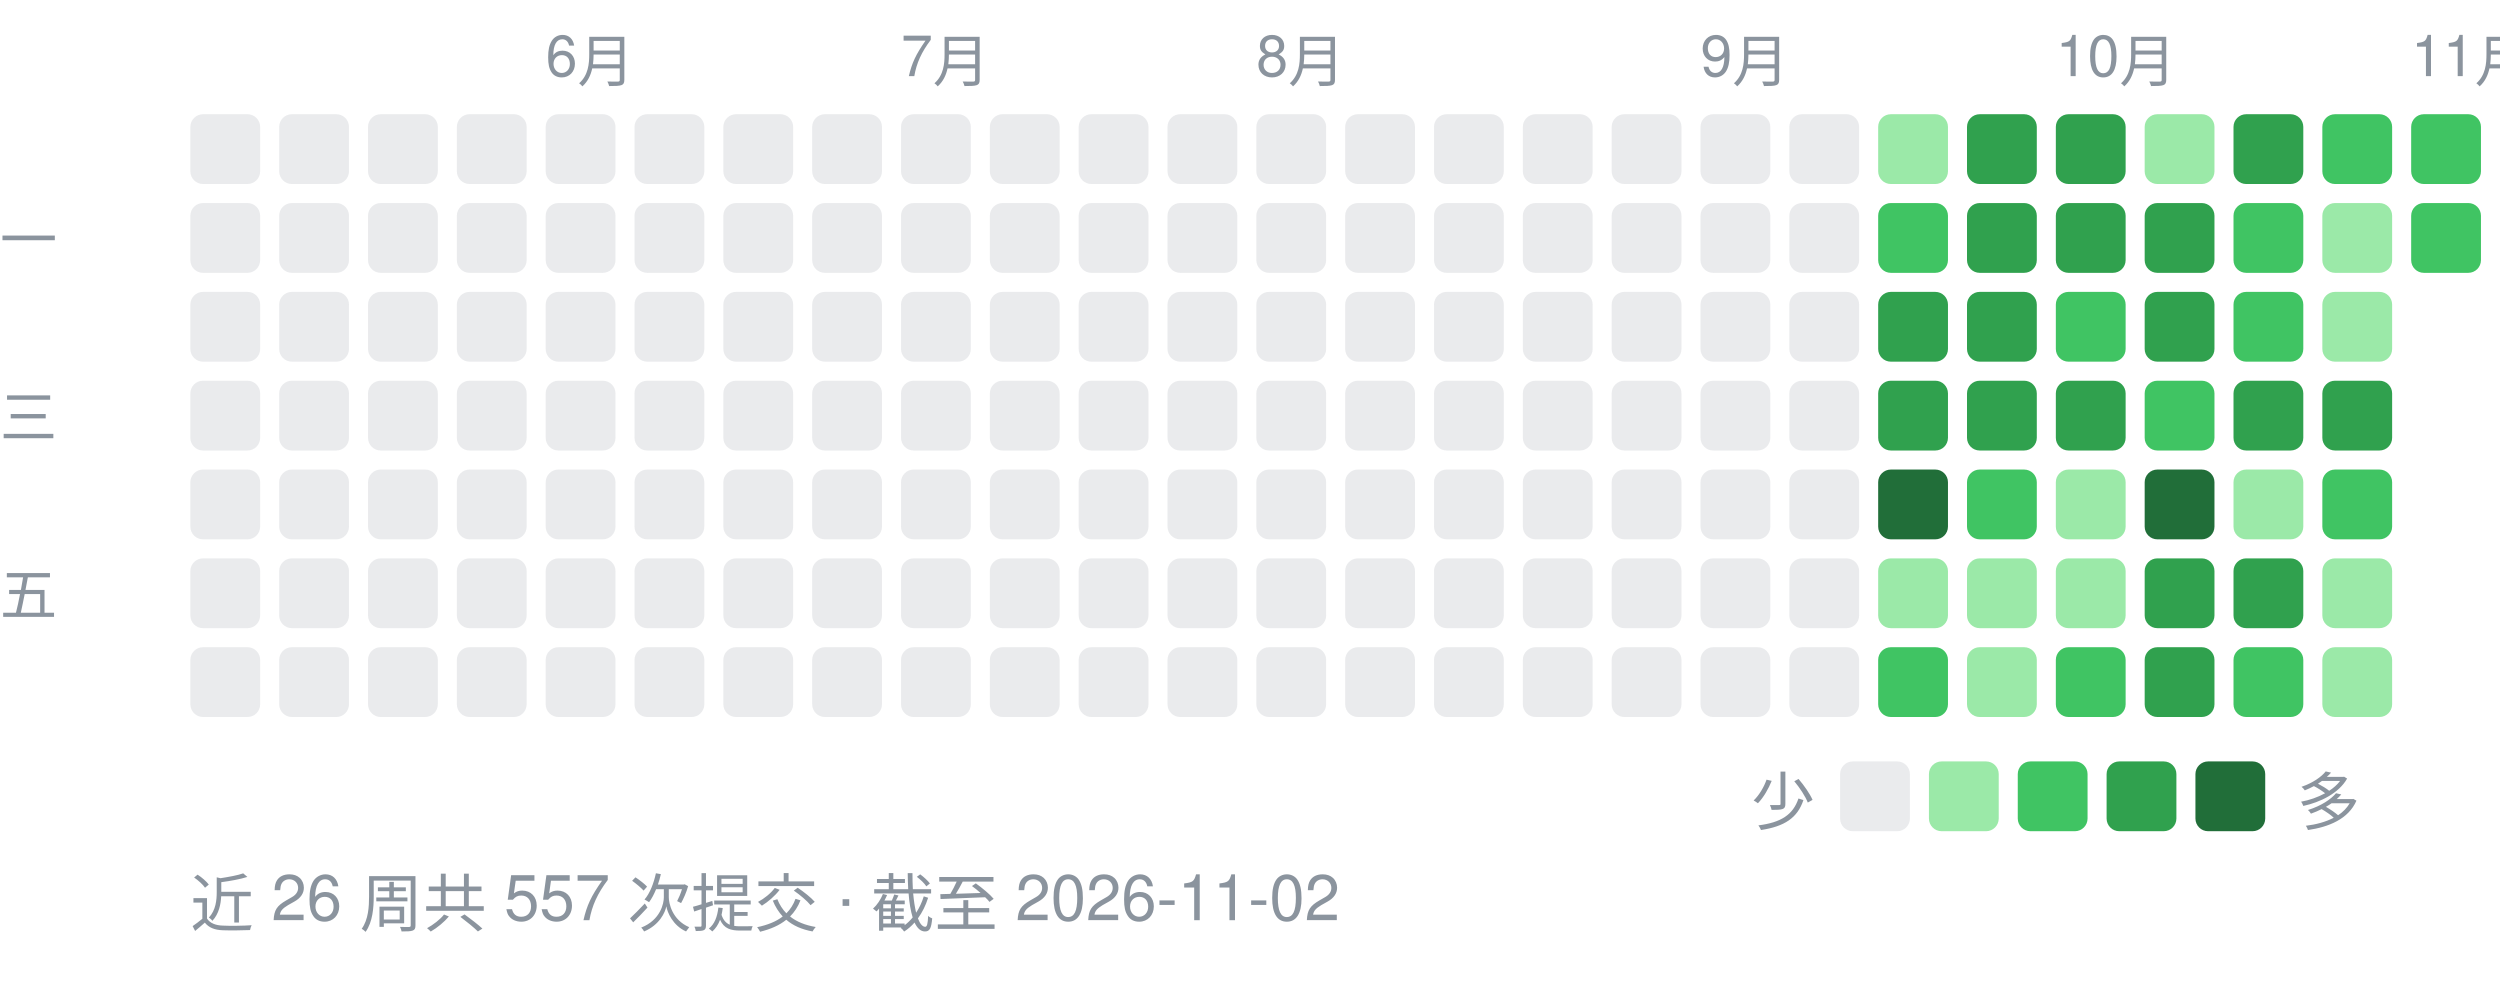
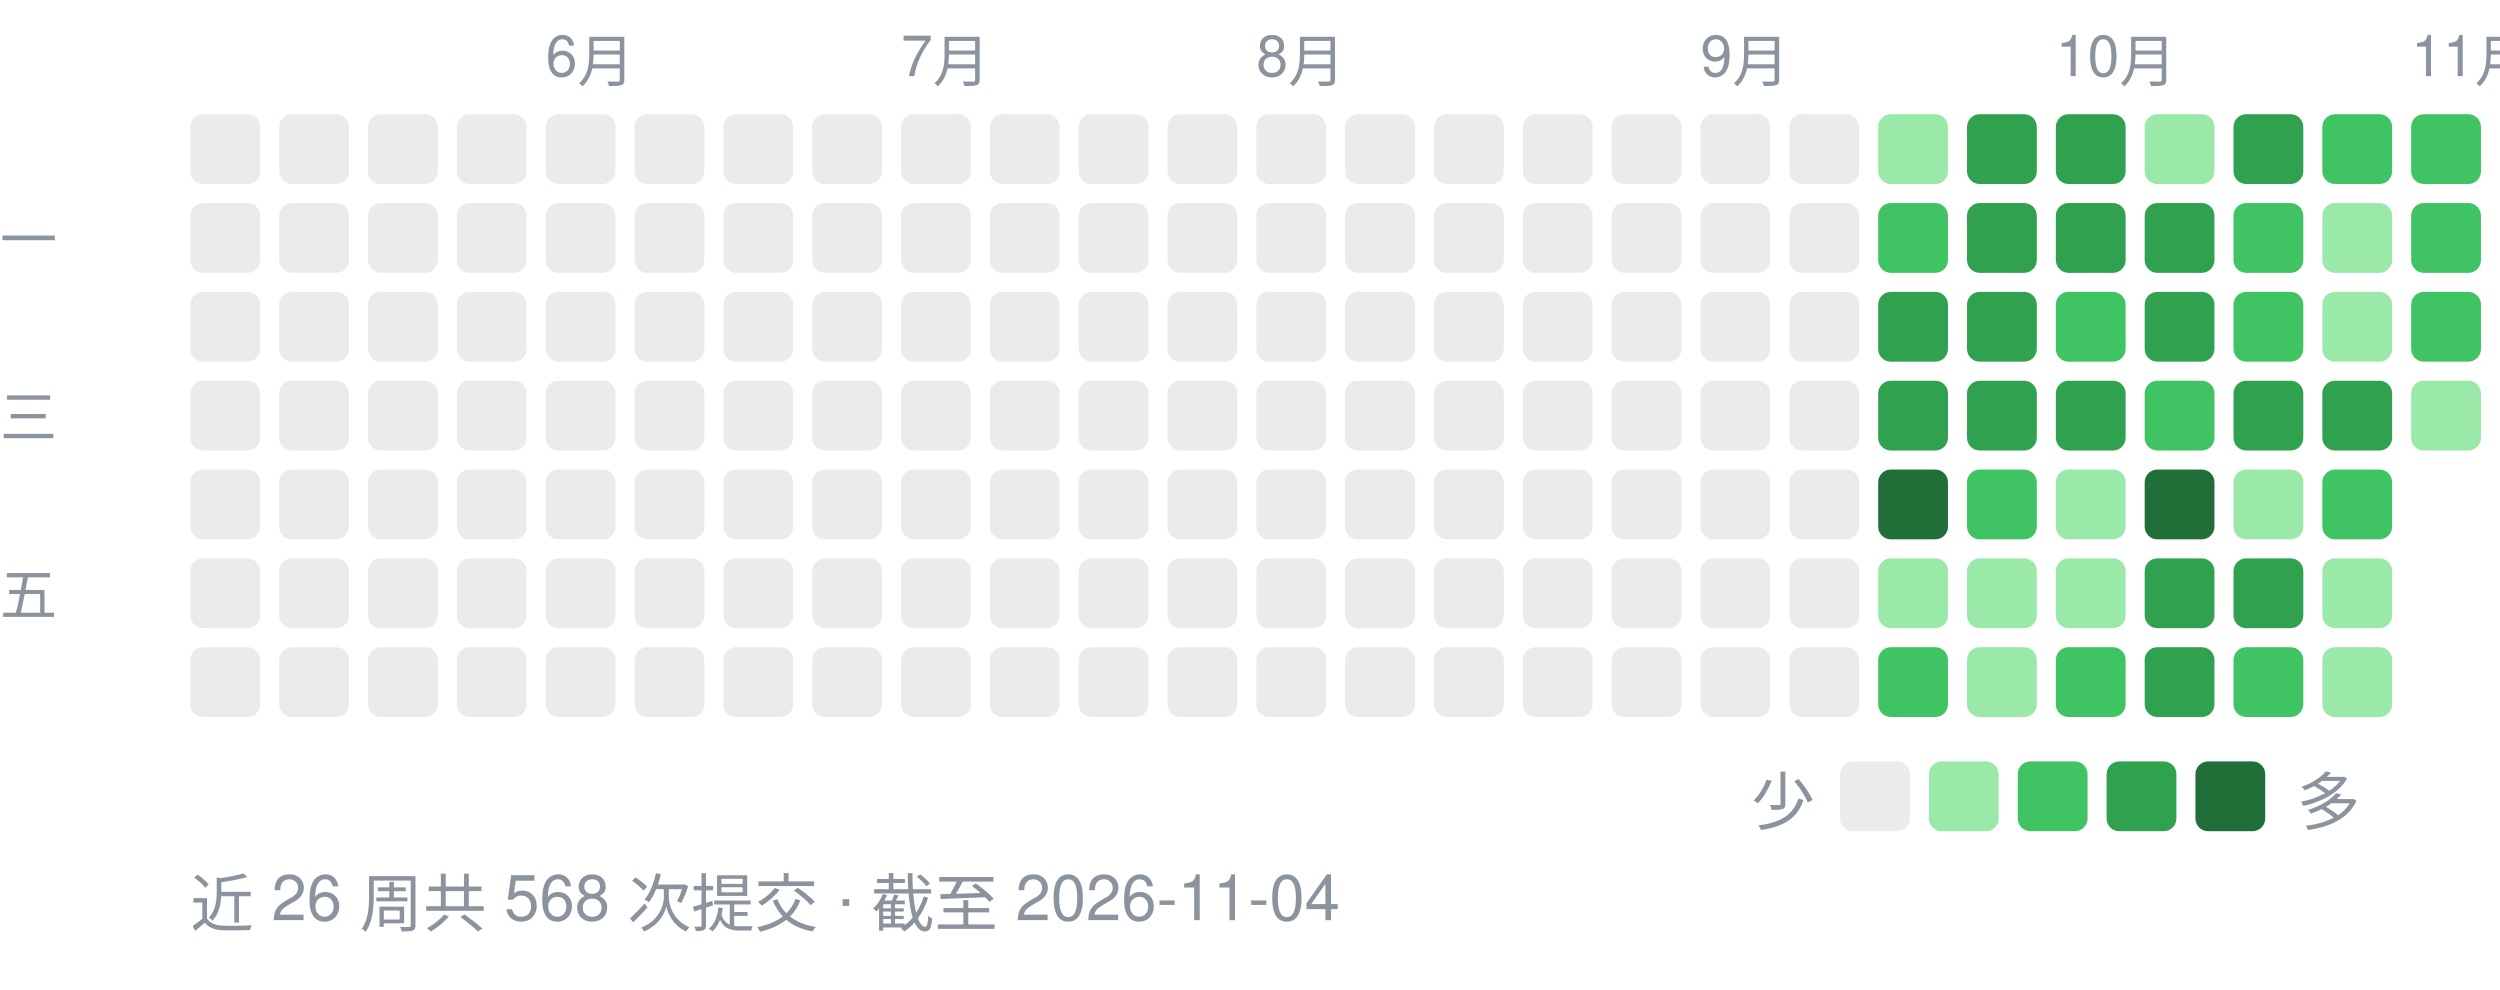
<svg xmlns="http://www.w3.org/2000/svg" width="394" height="156" viewBox="0 0 394 156" role="img">
  <g font-family="-apple-system,BlinkMacSystemFont,Segoe UI,Helvetica,Arial,PingFang SC,sans-serif" font-size="9" fill="#8b949e">
    <text x="86" y="12">6月</text>
    <text x="142" y="12">7月</text>
    <text x="198" y="12">8月</text>
    <text x="268" y="12">9月</text>
    <text x="324" y="12">10月</text>
    <text x="380" y="12">11月</text>
    <text x="0" y="41">一</text>
    <text x="0" y="69">三</text>
    <text x="0" y="97">五</text>
  </g>
  <rect x="30" y="18" width="11" height="11" rx="2" fill="rgba(139,148,158,0.18)" />
  <rect x="30" y="32" width="11" height="11" rx="2" fill="rgba(139,148,158,0.18)" />
  <rect x="30" y="46" width="11" height="11" rx="2" fill="rgba(139,148,158,0.18)" />
  <rect x="30" y="60" width="11" height="11" rx="2" fill="rgba(139,148,158,0.18)" />
  <rect x="30" y="74" width="11" height="11" rx="2" fill="rgba(139,148,158,0.18)" />
  <rect x="30" y="88" width="11" height="11" rx="2" fill="rgba(139,148,158,0.18)" />
  <rect x="30" y="102" width="11" height="11" rx="2" fill="rgba(139,148,158,0.18)" />
  <rect x="44" y="18" width="11" height="11" rx="2" fill="rgba(139,148,158,0.18)" />
  <rect x="44" y="32" width="11" height="11" rx="2" fill="rgba(139,148,158,0.18)" />
  <rect x="44" y="46" width="11" height="11" rx="2" fill="rgba(139,148,158,0.18)" />
  <rect x="44" y="60" width="11" height="11" rx="2" fill="rgba(139,148,158,0.18)" />
  <rect x="44" y="74" width="11" height="11" rx="2" fill="rgba(139,148,158,0.18)" />
  <rect x="44" y="88" width="11" height="11" rx="2" fill="rgba(139,148,158,0.18)" />
  <rect x="44" y="102" width="11" height="11" rx="2" fill="rgba(139,148,158,0.18)" />
  <rect x="58" y="18" width="11" height="11" rx="2" fill="rgba(139,148,158,0.18)" />
  <rect x="58" y="32" width="11" height="11" rx="2" fill="rgba(139,148,158,0.18)" />
  <rect x="58" y="46" width="11" height="11" rx="2" fill="rgba(139,148,158,0.18)" />
  <rect x="58" y="60" width="11" height="11" rx="2" fill="rgba(139,148,158,0.18)" />
  <rect x="58" y="74" width="11" height="11" rx="2" fill="rgba(139,148,158,0.18)" />
  <rect x="58" y="88" width="11" height="11" rx="2" fill="rgba(139,148,158,0.18)" />
  <rect x="58" y="102" width="11" height="11" rx="2" fill="rgba(139,148,158,0.18)" />
  <rect x="72" y="18" width="11" height="11" rx="2" fill="rgba(139,148,158,0.18)" />
  <rect x="72" y="32" width="11" height="11" rx="2" fill="rgba(139,148,158,0.18)" />
  <rect x="72" y="46" width="11" height="11" rx="2" fill="rgba(139,148,158,0.18)" />
  <rect x="72" y="60" width="11" height="11" rx="2" fill="rgba(139,148,158,0.18)" />
  <rect x="72" y="74" width="11" height="11" rx="2" fill="rgba(139,148,158,0.18)" />
  <rect x="72" y="88" width="11" height="11" rx="2" fill="rgba(139,148,158,0.18)" />
  <rect x="72" y="102" width="11" height="11" rx="2" fill="rgba(139,148,158,0.18)" />
  <rect x="86" y="18" width="11" height="11" rx="2" fill="rgba(139,148,158,0.18)" />
  <rect x="86" y="32" width="11" height="11" rx="2" fill="rgba(139,148,158,0.18)" />
  <rect x="86" y="46" width="11" height="11" rx="2" fill="rgba(139,148,158,0.18)" />
  <rect x="86" y="60" width="11" height="11" rx="2" fill="rgba(139,148,158,0.18)" />
  <rect x="86" y="74" width="11" height="11" rx="2" fill="rgba(139,148,158,0.18)" />
  <rect x="86" y="88" width="11" height="11" rx="2" fill="rgba(139,148,158,0.18)" />
  <rect x="86" y="102" width="11" height="11" rx="2" fill="rgba(139,148,158,0.18)" />
  <rect x="100" y="18" width="11" height="11" rx="2" fill="rgba(139,148,158,0.18)" />
  <rect x="100" y="32" width="11" height="11" rx="2" fill="rgba(139,148,158,0.18)" />
  <rect x="100" y="46" width="11" height="11" rx="2" fill="rgba(139,148,158,0.18)" />
  <rect x="100" y="60" width="11" height="11" rx="2" fill="rgba(139,148,158,0.18)" />
  <rect x="100" y="74" width="11" height="11" rx="2" fill="rgba(139,148,158,0.18)" />
  <rect x="100" y="88" width="11" height="11" rx="2" fill="rgba(139,148,158,0.18)" />
  <rect x="100" y="102" width="11" height="11" rx="2" fill="rgba(139,148,158,0.18)" />
  <rect x="114" y="18" width="11" height="11" rx="2" fill="rgba(139,148,158,0.18)" />
  <rect x="114" y="32" width="11" height="11" rx="2" fill="rgba(139,148,158,0.18)" />
  <rect x="114" y="46" width="11" height="11" rx="2" fill="rgba(139,148,158,0.18)" />
  <rect x="114" y="60" width="11" height="11" rx="2" fill="rgba(139,148,158,0.18)" />
  <rect x="114" y="74" width="11" height="11" rx="2" fill="rgba(139,148,158,0.18)" />
  <rect x="114" y="88" width="11" height="11" rx="2" fill="rgba(139,148,158,0.18)" />
  <rect x="114" y="102" width="11" height="11" rx="2" fill="rgba(139,148,158,0.18)" />
  <rect x="128" y="18" width="11" height="11" rx="2" fill="rgba(139,148,158,0.18)" />
  <rect x="128" y="32" width="11" height="11" rx="2" fill="rgba(139,148,158,0.18)" />
  <rect x="128" y="46" width="11" height="11" rx="2" fill="rgba(139,148,158,0.18)" />
  <rect x="128" y="60" width="11" height="11" rx="2" fill="rgba(139,148,158,0.18)" />
  <rect x="128" y="74" width="11" height="11" rx="2" fill="rgba(139,148,158,0.18)" />
  <rect x="128" y="88" width="11" height="11" rx="2" fill="rgba(139,148,158,0.18)" />
  <rect x="128" y="102" width="11" height="11" rx="2" fill="rgba(139,148,158,0.18)" />
  <rect x="142" y="18" width="11" height="11" rx="2" fill="rgba(139,148,158,0.18)" />
  <rect x="142" y="32" width="11" height="11" rx="2" fill="rgba(139,148,158,0.18)" />
  <rect x="142" y="46" width="11" height="11" rx="2" fill="rgba(139,148,158,0.18)" />
  <rect x="142" y="60" width="11" height="11" rx="2" fill="rgba(139,148,158,0.18)" />
  <rect x="142" y="74" width="11" height="11" rx="2" fill="rgba(139,148,158,0.18)" />
  <rect x="142" y="88" width="11" height="11" rx="2" fill="rgba(139,148,158,0.18)" />
  <rect x="142" y="102" width="11" height="11" rx="2" fill="rgba(139,148,158,0.18)" />
  <rect x="156" y="18" width="11" height="11" rx="2" fill="rgba(139,148,158,0.18)" />
  <rect x="156" y="32" width="11" height="11" rx="2" fill="rgba(139,148,158,0.18)" />
  <rect x="156" y="46" width="11" height="11" rx="2" fill="rgba(139,148,158,0.18)" />
  <rect x="156" y="60" width="11" height="11" rx="2" fill="rgba(139,148,158,0.18)" />
  <rect x="156" y="74" width="11" height="11" rx="2" fill="rgba(139,148,158,0.18)" />
  <rect x="156" y="88" width="11" height="11" rx="2" fill="rgba(139,148,158,0.18)" />
  <rect x="156" y="102" width="11" height="11" rx="2" fill="rgba(139,148,158,0.18)" />
  <rect x="170" y="18" width="11" height="11" rx="2" fill="rgba(139,148,158,0.18)" />
  <rect x="170" y="32" width="11" height="11" rx="2" fill="rgba(139,148,158,0.18)" />
  <rect x="170" y="46" width="11" height="11" rx="2" fill="rgba(139,148,158,0.18)" />
  <rect x="170" y="60" width="11" height="11" rx="2" fill="rgba(139,148,158,0.18)" />
  <rect x="170" y="74" width="11" height="11" rx="2" fill="rgba(139,148,158,0.18)" />
  <rect x="170" y="88" width="11" height="11" rx="2" fill="rgba(139,148,158,0.18)" />
  <rect x="170" y="102" width="11" height="11" rx="2" fill="rgba(139,148,158,0.18)" />
  <rect x="184" y="18" width="11" height="11" rx="2" fill="rgba(139,148,158,0.18)" />
  <rect x="184" y="32" width="11" height="11" rx="2" fill="rgba(139,148,158,0.18)" />
  <rect x="184" y="46" width="11" height="11" rx="2" fill="rgba(139,148,158,0.18)" />
  <rect x="184" y="60" width="11" height="11" rx="2" fill="rgba(139,148,158,0.18)" />
  <rect x="184" y="74" width="11" height="11" rx="2" fill="rgba(139,148,158,0.18)" />
  <rect x="184" y="88" width="11" height="11" rx="2" fill="rgba(139,148,158,0.18)" />
  <rect x="184" y="102" width="11" height="11" rx="2" fill="rgba(139,148,158,0.18)" />
  <rect x="198" y="18" width="11" height="11" rx="2" fill="rgba(139,148,158,0.18)" />
  <rect x="198" y="32" width="11" height="11" rx="2" fill="rgba(139,148,158,0.18)" />
  <rect x="198" y="46" width="11" height="11" rx="2" fill="rgba(139,148,158,0.18)" />
  <rect x="198" y="60" width="11" height="11" rx="2" fill="rgba(139,148,158,0.18)" />
  <rect x="198" y="74" width="11" height="11" rx="2" fill="rgba(139,148,158,0.18)" />
  <rect x="198" y="88" width="11" height="11" rx="2" fill="rgba(139,148,158,0.18)" />
  <rect x="198" y="102" width="11" height="11" rx="2" fill="rgba(139,148,158,0.18)" />
  <rect x="212" y="18" width="11" height="11" rx="2" fill="rgba(139,148,158,0.18)" />
  <rect x="212" y="32" width="11" height="11" rx="2" fill="rgba(139,148,158,0.18)" />
  <rect x="212" y="46" width="11" height="11" rx="2" fill="rgba(139,148,158,0.18)" />
  <rect x="212" y="60" width="11" height="11" rx="2" fill="rgba(139,148,158,0.18)" />
  <rect x="212" y="74" width="11" height="11" rx="2" fill="rgba(139,148,158,0.18)" />
  <rect x="212" y="88" width="11" height="11" rx="2" fill="rgba(139,148,158,0.18)" />
  <rect x="212" y="102" width="11" height="11" rx="2" fill="rgba(139,148,158,0.18)" />
  <rect x="226" y="18" width="11" height="11" rx="2" fill="rgba(139,148,158,0.18)" />
  <rect x="226" y="32" width="11" height="11" rx="2" fill="rgba(139,148,158,0.18)" />
  <rect x="226" y="46" width="11" height="11" rx="2" fill="rgba(139,148,158,0.18)" />
  <rect x="226" y="60" width="11" height="11" rx="2" fill="rgba(139,148,158,0.18)" />
  <rect x="226" y="74" width="11" height="11" rx="2" fill="rgba(139,148,158,0.18)" />
  <rect x="226" y="88" width="11" height="11" rx="2" fill="rgba(139,148,158,0.18)" />
  <rect x="226" y="102" width="11" height="11" rx="2" fill="rgba(139,148,158,0.18)" />
  <rect x="240" y="18" width="11" height="11" rx="2" fill="rgba(139,148,158,0.18)" />
  <rect x="240" y="32" width="11" height="11" rx="2" fill="rgba(139,148,158,0.18)" />
  <rect x="240" y="46" width="11" height="11" rx="2" fill="rgba(139,148,158,0.18)" />
  <rect x="240" y="60" width="11" height="11" rx="2" fill="rgba(139,148,158,0.18)" />
  <rect x="240" y="74" width="11" height="11" rx="2" fill="rgba(139,148,158,0.18)" />
  <rect x="240" y="88" width="11" height="11" rx="2" fill="rgba(139,148,158,0.18)" />
  <rect x="240" y="102" width="11" height="11" rx="2" fill="rgba(139,148,158,0.18)" />
  <rect x="254" y="18" width="11" height="11" rx="2" fill="rgba(139,148,158,0.18)" />
  <rect x="254" y="32" width="11" height="11" rx="2" fill="rgba(139,148,158,0.18)" />
  <rect x="254" y="46" width="11" height="11" rx="2" fill="rgba(139,148,158,0.18)" />
  <rect x="254" y="60" width="11" height="11" rx="2" fill="rgba(139,148,158,0.18)" />
  <rect x="254" y="74" width="11" height="11" rx="2" fill="rgba(139,148,158,0.18)" />
  <rect x="254" y="88" width="11" height="11" rx="2" fill="rgba(139,148,158,0.18)" />
  <rect x="254" y="102" width="11" height="11" rx="2" fill="rgba(139,148,158,0.18)" />
  <rect x="268" y="18" width="11" height="11" rx="2" fill="rgba(139,148,158,0.18)" />
  <rect x="268" y="32" width="11" height="11" rx="2" fill="rgba(139,148,158,0.18)" />
  <rect x="268" y="46" width="11" height="11" rx="2" fill="rgba(139,148,158,0.18)" />
  <rect x="268" y="60" width="11" height="11" rx="2" fill="rgba(139,148,158,0.18)" />
  <rect x="268" y="74" width="11" height="11" rx="2" fill="rgba(139,148,158,0.18)" />
  <rect x="268" y="88" width="11" height="11" rx="2" fill="rgba(139,148,158,0.18)" />
  <rect x="268" y="102" width="11" height="11" rx="2" fill="rgba(139,148,158,0.18)" />
  <rect x="282" y="18" width="11" height="11" rx="2" fill="rgba(139,148,158,0.18)" />
  <rect x="282" y="32" width="11" height="11" rx="2" fill="rgba(139,148,158,0.18)" />
  <rect x="282" y="46" width="11" height="11" rx="2" fill="rgba(139,148,158,0.18)" />
  <rect x="282" y="60" width="11" height="11" rx="2" fill="rgba(139,148,158,0.18)" />
  <rect x="282" y="74" width="11" height="11" rx="2" fill="rgba(139,148,158,0.18)" />
  <rect x="282" y="88" width="11" height="11" rx="2" fill="rgba(139,148,158,0.18)" />
  <rect x="282" y="102" width="11" height="11" rx="2" fill="rgba(139,148,158,0.18)" />
  <rect x="296" y="18" width="11" height="11" rx="2" fill="#9be9a8" />
  <rect x="296" y="32" width="11" height="11" rx="2" fill="#40c463" />
  <rect x="296" y="46" width="11" height="11" rx="2" fill="#30a14e" />
  <rect x="296" y="60" width="11" height="11" rx="2" fill="#30a14e" />
  <rect x="296" y="74" width="11" height="11" rx="2" fill="#216e39" />
  <rect x="296" y="88" width="11" height="11" rx="2" fill="#9be9a8" />
  <rect x="296" y="102" width="11" height="11" rx="2" fill="#40c463" />
  <rect x="310" y="18" width="11" height="11" rx="2" fill="#30a14e" />
  <rect x="310" y="32" width="11" height="11" rx="2" fill="#30a14e" />
  <rect x="310" y="46" width="11" height="11" rx="2" fill="#30a14e" />
  <rect x="310" y="60" width="11" height="11" rx="2" fill="#30a14e" />
  <rect x="310" y="74" width="11" height="11" rx="2" fill="#40c463" />
  <rect x="310" y="88" width="11" height="11" rx="2" fill="#9be9a8" />
  <rect x="310" y="102" width="11" height="11" rx="2" fill="#9be9a8" />
  <rect x="324" y="18" width="11" height="11" rx="2" fill="#30a14e" />
  <rect x="324" y="32" width="11" height="11" rx="2" fill="#30a14e" />
  <rect x="324" y="46" width="11" height="11" rx="2" fill="#40c463" />
  <rect x="324" y="60" width="11" height="11" rx="2" fill="#30a14e" />
  <rect x="324" y="74" width="11" height="11" rx="2" fill="#9be9a8" />
  <rect x="324" y="88" width="11" height="11" rx="2" fill="#9be9a8" />
  <rect x="324" y="102" width="11" height="11" rx="2" fill="#40c463" />
  <rect x="338" y="18" width="11" height="11" rx="2" fill="#9be9a8" />
  <rect x="338" y="32" width="11" height="11" rx="2" fill="#30a14e" />
  <rect x="338" y="46" width="11" height="11" rx="2" fill="#30a14e" />
  <rect x="338" y="60" width="11" height="11" rx="2" fill="#40c463" />
  <rect x="338" y="74" width="11" height="11" rx="2" fill="#216e39" />
  <rect x="338" y="88" width="11" height="11" rx="2" fill="#30a14e" />
  <rect x="338" y="102" width="11" height="11" rx="2" fill="#30a14e" />
  <rect x="352" y="18" width="11" height="11" rx="2" fill="#30a14e" />
  <rect x="352" y="32" width="11" height="11" rx="2" fill="#40c463" />
  <rect x="352" y="46" width="11" height="11" rx="2" fill="#40c463" />
  <rect x="352" y="60" width="11" height="11" rx="2" fill="#30a14e" />
  <rect x="352" y="74" width="11" height="11" rx="2" fill="#9be9a8" />
  <rect x="352" y="88" width="11" height="11" rx="2" fill="#30a14e" />
  <rect x="352" y="102" width="11" height="11" rx="2" fill="#40c463" />
  <rect x="366" y="18" width="11" height="11" rx="2" fill="#40c463" />
  <rect x="366" y="32" width="11" height="11" rx="2" fill="#9be9a8" />
  <rect x="366" y="46" width="11" height="11" rx="2" fill="#9be9a8" />
  <rect x="366" y="60" width="11" height="11" rx="2" fill="#30a14e" />
  <rect x="366" y="74" width="11" height="11" rx="2" fill="#40c463" />
  <rect x="366" y="88" width="11" height="11" rx="2" fill="#9be9a8" />
  <rect x="366" y="102" width="11" height="11" rx="2" fill="#9be9a8" />
  <rect x="380" y="18" width="11" height="11" rx="2" fill="#40c463" />
  <rect x="380" y="32" width="11" height="11" rx="2" fill="#40c463" />
+   <rect x="380" y="46" width="11" height="11" rx="2" fill="#40c463" />
+   <rect x="380" y="60" width="11" height="11" rx="2" fill="#9be9a8" />
  <g font-family="-apple-system,BlinkMacSystemFont,Segoe UI,Helvetica,Arial,PingFang SC,sans-serif" font-size="10" fill="#8b949e">
-     <text x="30" y="146">近 26 周共 557 次提交 · 截至 2026-11-02</text>
+     <text x="30" y="146">近 26 周共 568 次提交 · 截至 2026-11-04</text>
    <text x="286" y="130" text-anchor="end">少</text>
    <rect x="290" y="120" width="11" height="11" rx="2" fill="rgba(139,148,158,0.18)" />
    <rect x="304" y="120" width="11" height="11" rx="2" fill="#9be9a8" />
    <rect x="318" y="120" width="11" height="11" rx="2" fill="#40c463" />
    <rect x="332" y="120" width="11" height="11" rx="2" fill="#30a14e" />
    <rect x="346" y="120" width="11" height="11" rx="2" fill="#216e39" />
    <text x="362" y="130">多</text>
  </g>
</svg>
